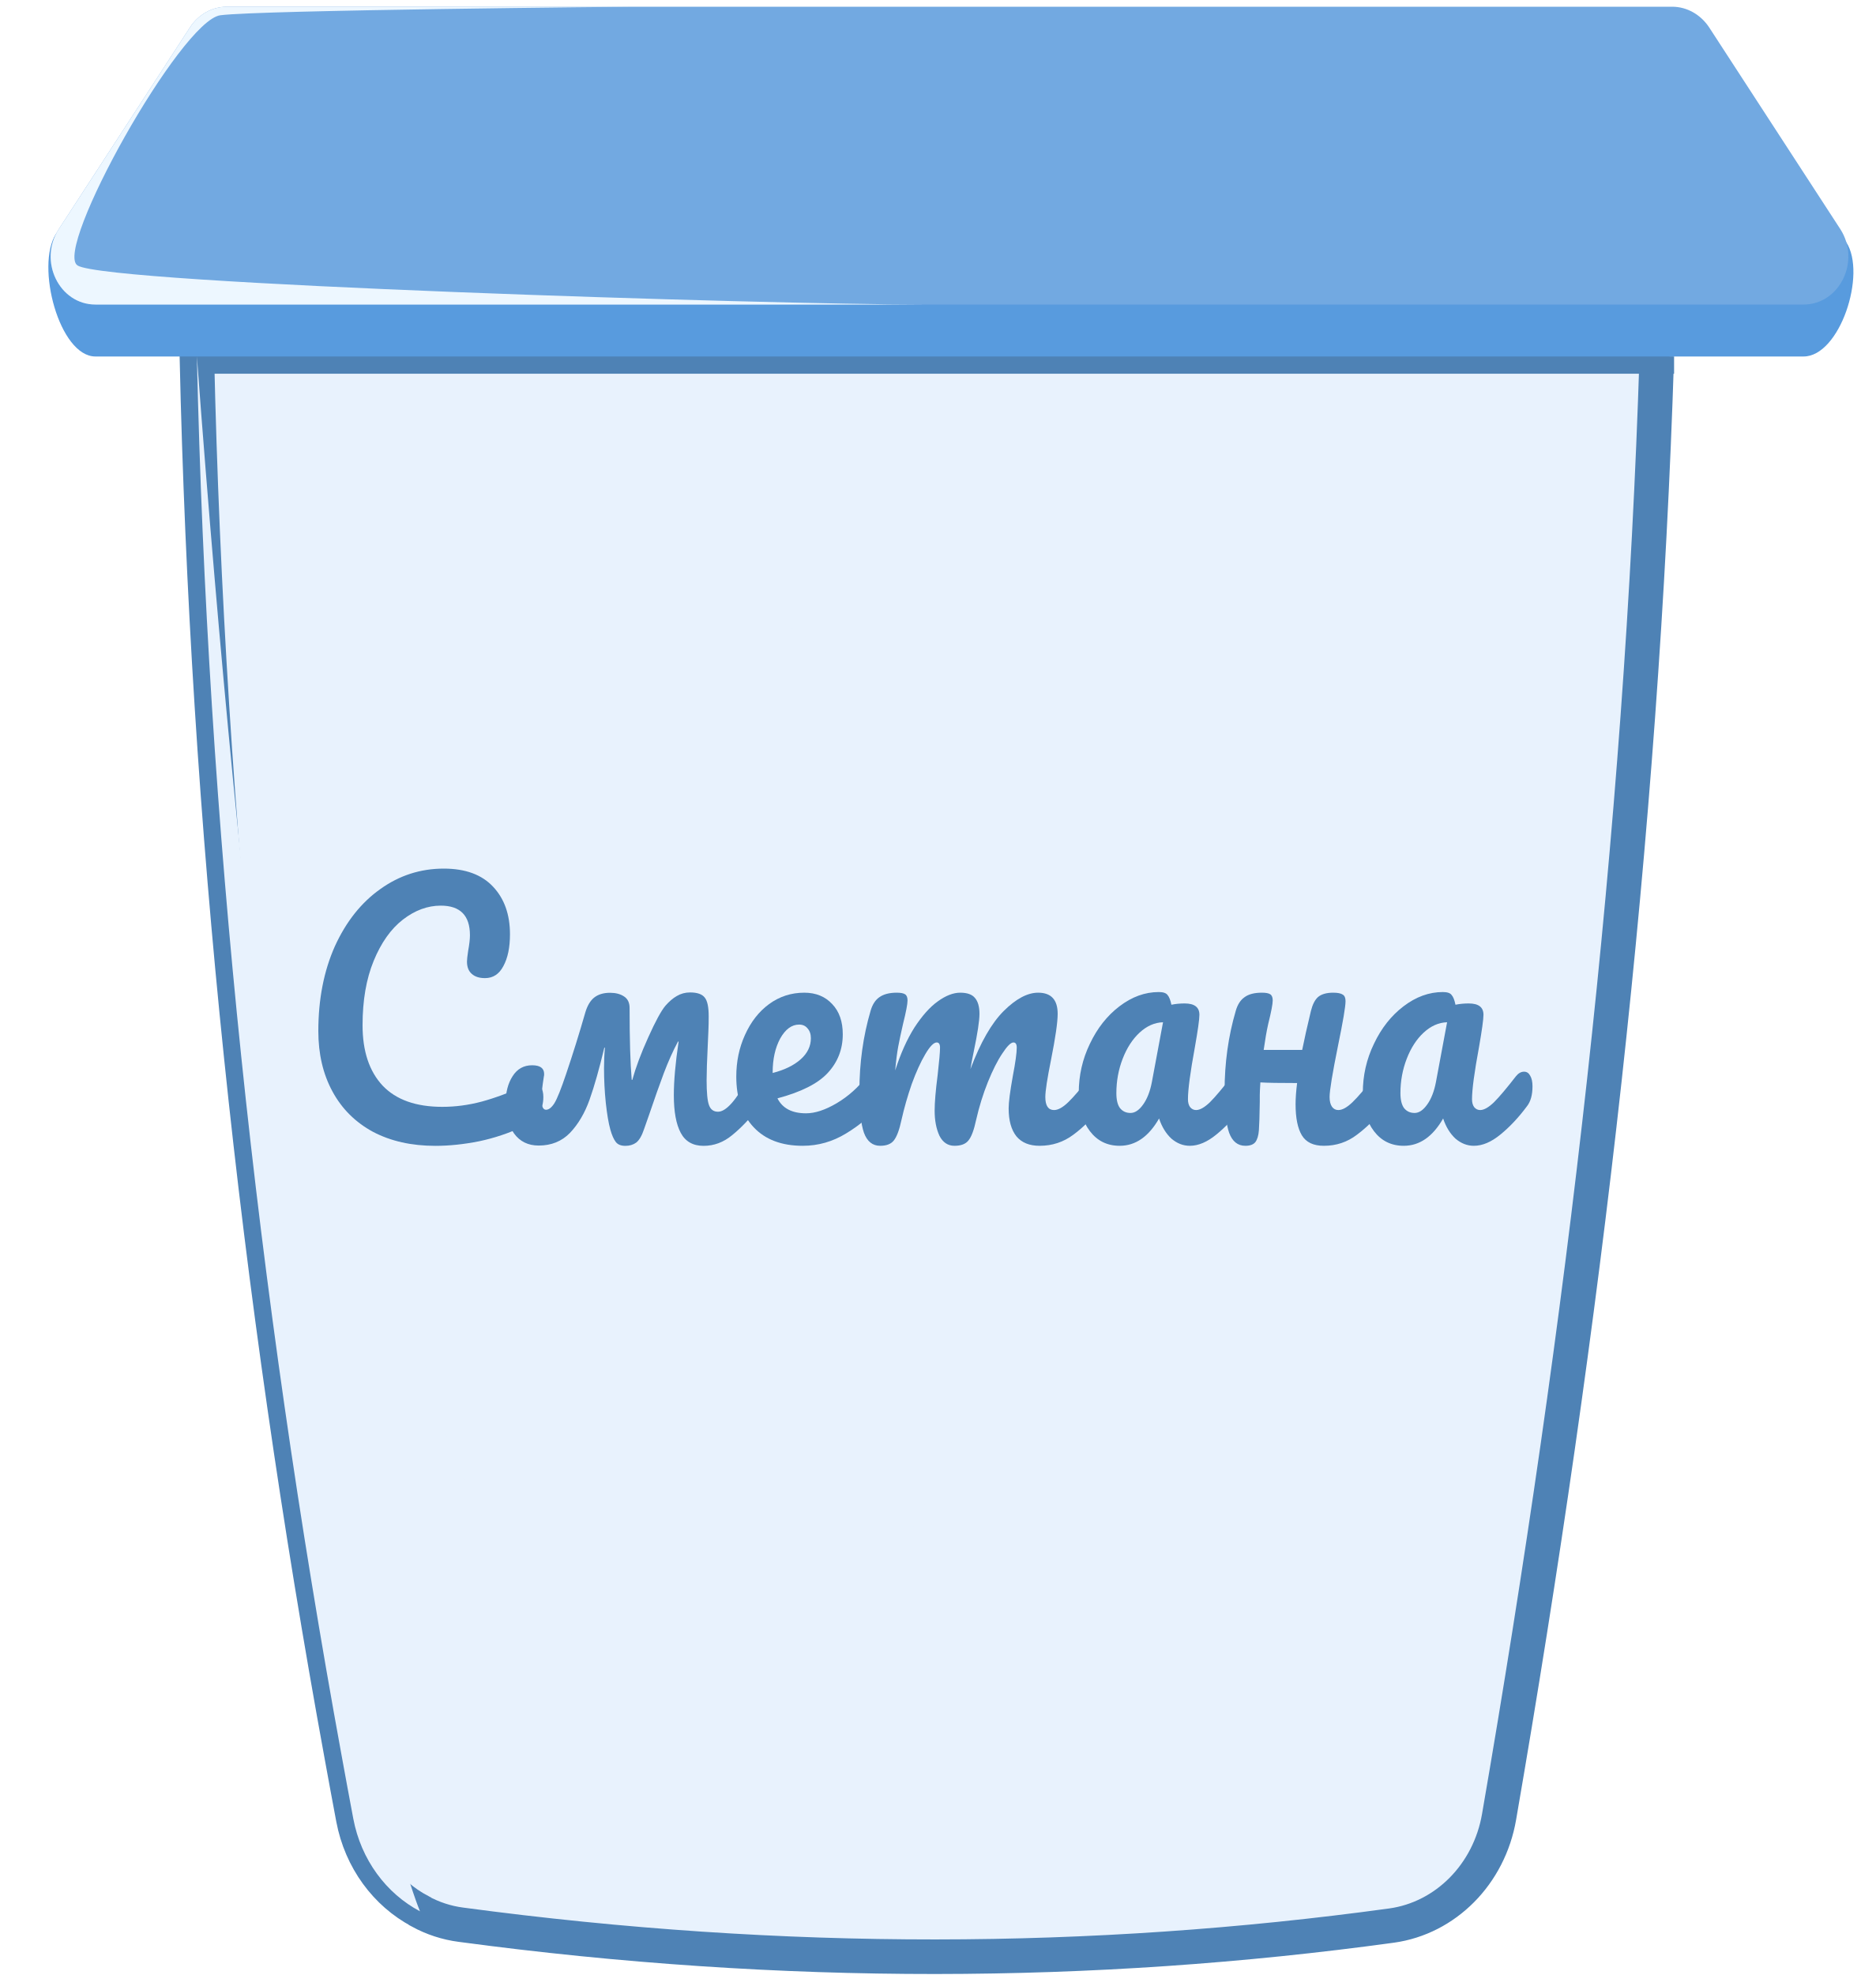
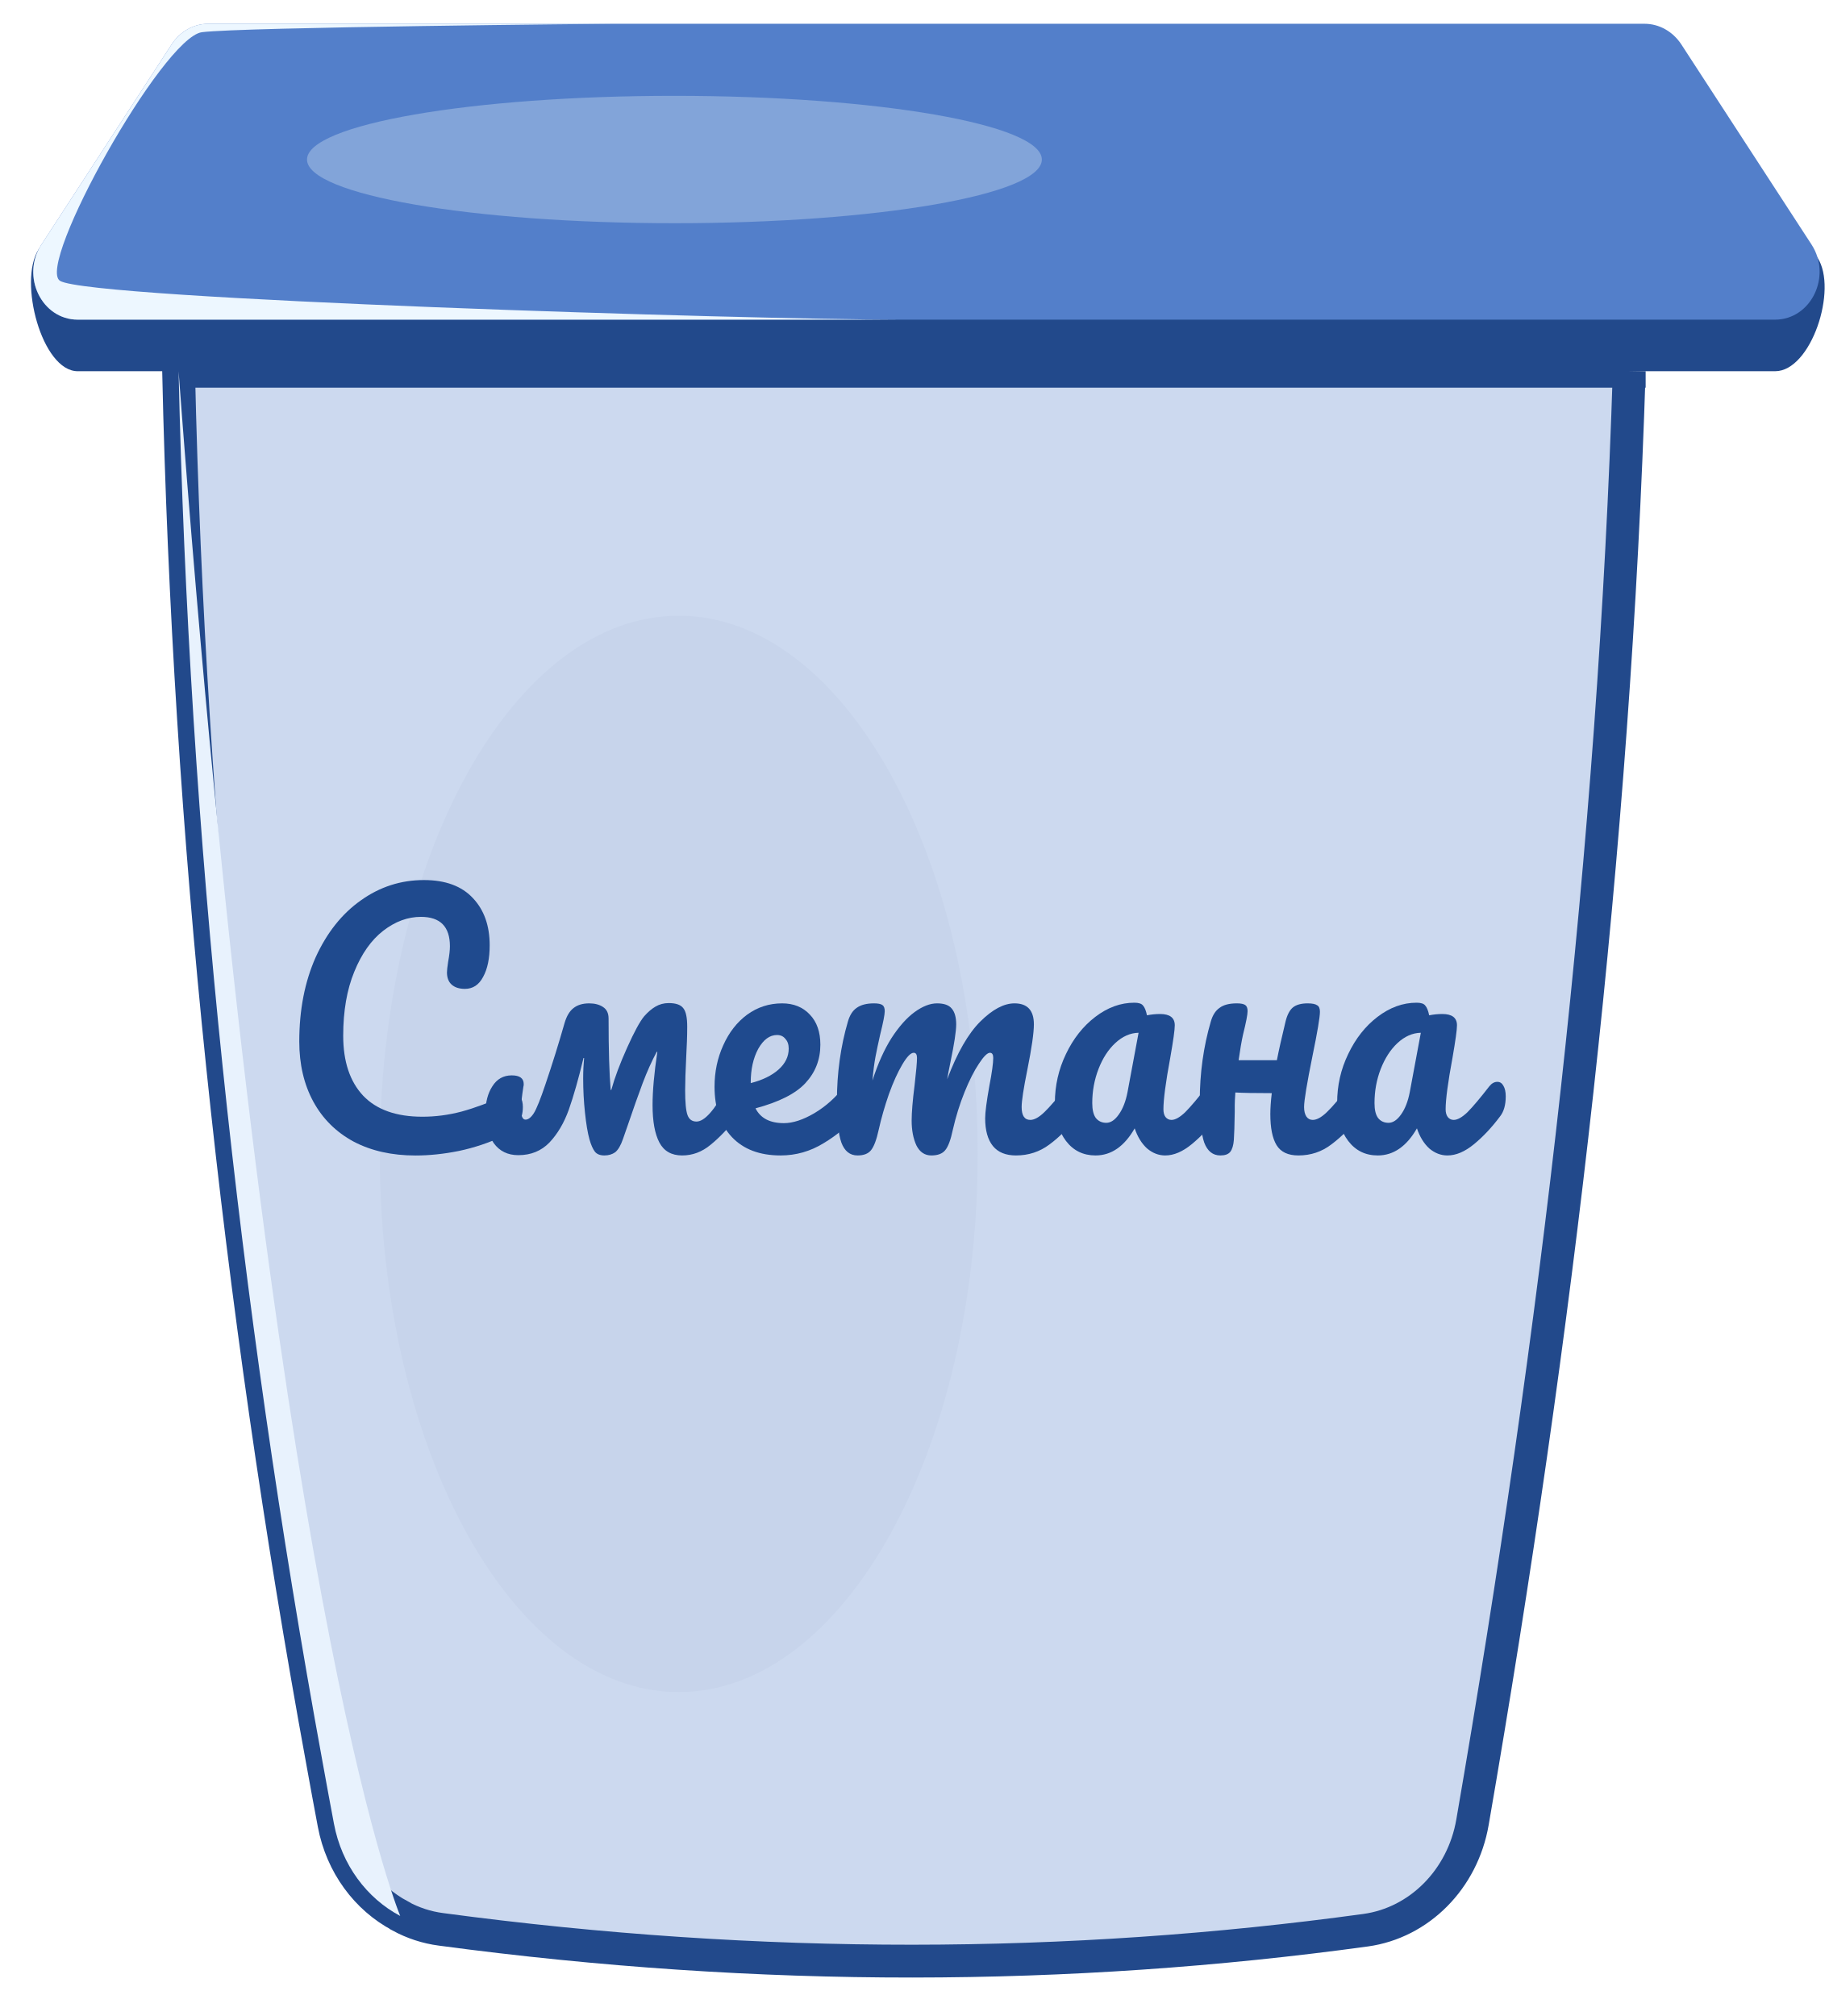
- <svg xmlns="http://www.w3.org/2000/svg" width="38" height="40" viewBox="0 0 38 40" fill="none">
-   <path d="M33.56 7.218C33.254 16.9 32.096 26.783 30.365 36.797C30.165 37.959 29.282 38.847 28.187 38.999C22.146 39.828 15.874 39.858 9.339 38.982C9.044 38.944 8.765 38.851 8.511 38.713C8.511 38.713 8.511 38.713 8.507 38.708C7.823 38.346 7.313 37.664 7.156 36.831C7.078 36.414 6.999 35.994 6.924 35.577C5.19 26.11 4.201 16.656 3.988 7.219H33.56V7.218Z" fill="#E8F2FD" stroke="#4E82B5" stroke-width="0.7" />
-   <path d="M36.533 7.22H1.933C1.201 7.22 0.716 5.382 1.134 4.738L3.851 1.602C4.02 1.342 4.297 1.187 4.594 1.187H33.871C34.168 1.187 34.445 1.342 34.614 1.602L37.398 4.906C37.816 5.549 37.265 7.22 36.533 7.22Z" fill="#589BDE" />
-   <path d="M36.531 6.168H19.234C19.234 6.168 19.03 6.168 18.669 6.168H1.933C1.199 6.168 0.771 5.284 1.191 4.64L3.852 0.548C4.021 0.291 4.3 0.136 4.594 0.136H33.87C34.168 0.136 34.443 0.292 34.616 0.548L37.277 4.64C37.693 5.284 37.266 6.168 36.531 6.168Z" fill="#72A9E1" />
-   <path d="M18.669 6.168H1.933C1.199 6.168 0.771 5.284 1.191 4.64L3.852 0.548C4.021 0.291 4.3 0.136 4.594 0.136H12.82C12.82 0.136 5.265 0.203 4.464 0.309C3.663 0.414 1.071 5.063 1.571 5.377C2.179 5.757 15.662 6.168 18.669 6.168Z" fill="#EDF7FF" />
-   <path d="M8.507 38.71C7.823 38.348 7.313 37.666 7.156 36.833C7.078 36.416 6.999 35.995 6.924 35.579C5.19 26.112 4.201 16.658 3.988 7.221C5.853 32.186 8.428 38.517 8.507 38.71Z" fill="#E8F2FD" />
-   <path d="M14.184 34.145C17.549 34.145 20.277 29.234 20.277 23.174C20.277 17.116 17.549 12.204 14.184 12.204C10.818 12.204 8.09 17.116 8.09 23.174C8.09 29.234 10.818 34.145 14.184 34.145Z" fill="#E8F2FD" />
-   <path d="M28.434 23.206C28.182 23.206 27.981 23.107 27.831 22.91C27.68 22.712 27.605 22.453 27.605 22.133C27.605 21.782 27.68 21.451 27.831 21.139C27.981 20.823 28.18 20.571 28.428 20.382C28.68 20.189 28.946 20.092 29.226 20.092C29.316 20.092 29.375 20.112 29.403 20.151C29.436 20.187 29.462 20.253 29.482 20.349C29.568 20.331 29.657 20.323 29.75 20.323C29.95 20.323 30.049 20.399 30.049 20.553C30.049 20.645 30.018 20.865 29.958 21.211C29.864 21.716 29.817 22.067 29.817 22.265C29.817 22.33 29.832 22.383 29.86 22.422C29.893 22.462 29.933 22.482 29.982 22.482C30.059 22.482 30.153 22.429 30.262 22.324C30.372 22.214 30.52 22.038 30.707 21.797C30.756 21.736 30.811 21.705 30.872 21.705C30.924 21.705 30.965 21.731 30.994 21.784C31.026 21.837 31.042 21.909 31.042 22.001C31.042 22.177 31.004 22.313 30.927 22.409C30.76 22.633 30.583 22.822 30.396 22.975C30.209 23.129 30.029 23.206 29.854 23.206C29.72 23.206 29.596 23.158 29.482 23.061C29.373 22.96 29.289 22.824 29.232 22.653C29.021 23.021 28.755 23.206 28.434 23.206ZM28.654 22.541C28.743 22.541 28.828 22.484 28.909 22.37C28.991 22.256 29.05 22.104 29.086 21.916L29.312 20.704C29.141 20.709 28.983 20.779 28.836 20.915C28.694 21.047 28.58 21.222 28.495 21.442C28.41 21.661 28.367 21.894 28.367 22.14C28.367 22.276 28.392 22.376 28.44 22.442C28.493 22.508 28.564 22.541 28.654 22.541Z" fill="#4E82B5" />
-   <path d="M28.011 21.705C28.063 21.705 28.104 21.731 28.132 21.784C28.165 21.837 28.181 21.909 28.181 22.001C28.181 22.177 28.143 22.313 28.065 22.409C27.878 22.642 27.686 22.833 27.486 22.982C27.291 23.131 27.068 23.206 26.816 23.206C26.605 23.206 26.457 23.136 26.371 22.995C26.286 22.855 26.243 22.644 26.243 22.363C26.243 22.245 26.253 22.102 26.274 21.935C25.916 21.935 25.669 21.931 25.53 21.922C25.522 22.045 25.518 22.131 25.518 22.179V22.317C25.514 22.589 25.508 22.78 25.5 22.89C25.492 23 25.467 23.081 25.427 23.133C25.386 23.182 25.319 23.206 25.226 23.206C25.071 23.206 24.962 23.118 24.897 22.942C24.836 22.767 24.805 22.486 24.805 22.1C24.805 21.529 24.88 20.988 25.031 20.474C25.067 20.347 25.126 20.255 25.207 20.198C25.289 20.136 25.406 20.105 25.561 20.105C25.642 20.105 25.699 20.116 25.731 20.138C25.764 20.16 25.78 20.202 25.78 20.263C25.78 20.334 25.75 20.492 25.689 20.737C25.656 20.882 25.626 21.058 25.597 21.264H26.377C26.418 21.058 26.477 20.794 26.554 20.474C26.587 20.342 26.635 20.248 26.7 20.191C26.769 20.134 26.871 20.105 27.005 20.105C27.099 20.105 27.163 20.119 27.2 20.145C27.237 20.167 27.255 20.211 27.255 20.277C27.255 20.386 27.204 20.687 27.103 21.178C26.989 21.74 26.932 22.087 26.932 22.218C26.932 22.302 26.948 22.368 26.981 22.416C27.013 22.46 27.056 22.482 27.109 22.482C27.19 22.482 27.285 22.429 27.395 22.324C27.509 22.214 27.659 22.038 27.846 21.797C27.895 21.736 27.95 21.705 28.011 21.705Z" fill="#4E82B5" />
-   <path d="M22.68 23.206C22.428 23.206 22.227 23.107 22.077 22.91C21.926 22.712 21.851 22.453 21.851 22.133C21.851 21.782 21.926 21.451 22.077 21.139C22.227 20.823 22.426 20.571 22.674 20.382C22.926 20.189 23.192 20.092 23.472 20.092C23.562 20.092 23.62 20.112 23.649 20.151C23.681 20.187 23.708 20.253 23.728 20.349C23.814 20.331 23.903 20.323 23.996 20.323C24.195 20.323 24.295 20.399 24.295 20.553C24.295 20.645 24.264 20.865 24.203 21.211C24.11 21.716 24.063 22.067 24.063 22.265C24.063 22.33 24.078 22.383 24.106 22.422C24.139 22.462 24.179 22.482 24.228 22.482C24.305 22.482 24.398 22.429 24.508 22.324C24.618 22.214 24.766 22.038 24.953 21.797C25.002 21.736 25.057 21.705 25.118 21.705C25.17 21.705 25.211 21.731 25.239 21.784C25.272 21.837 25.288 21.909 25.288 22.001C25.288 22.177 25.25 22.313 25.172 22.409C25.006 22.633 24.829 22.822 24.642 22.975C24.455 23.129 24.275 23.206 24.1 23.206C23.966 23.206 23.842 23.158 23.728 23.061C23.619 22.96 23.535 22.824 23.478 22.653C23.267 23.021 23.001 23.206 22.68 23.206ZM22.899 22.541C22.989 22.541 23.074 22.484 23.155 22.37C23.237 22.256 23.296 22.104 23.332 21.916L23.558 20.704C23.387 20.709 23.229 20.779 23.082 20.915C22.94 21.047 22.826 21.222 22.741 21.442C22.656 21.661 22.613 21.894 22.613 22.14C22.613 22.276 22.637 22.376 22.686 22.442C22.739 22.508 22.81 22.541 22.899 22.541Z" fill="#4E82B5" />
-   <path d="M17.829 23.206C17.674 23.206 17.565 23.118 17.5 22.942C17.439 22.767 17.408 22.486 17.408 22.1C17.408 21.529 17.483 20.988 17.634 20.474C17.67 20.347 17.729 20.255 17.81 20.198C17.896 20.136 18.014 20.105 18.164 20.105C18.245 20.105 18.302 20.116 18.334 20.138C18.367 20.16 18.383 20.202 18.383 20.263C18.383 20.334 18.353 20.492 18.292 20.737C18.251 20.913 18.219 21.067 18.194 21.198C18.17 21.325 18.15 21.486 18.133 21.679C18.243 21.336 18.373 21.047 18.523 20.81C18.678 20.573 18.834 20.397 18.993 20.283C19.155 20.165 19.308 20.105 19.45 20.105C19.592 20.105 19.691 20.141 19.748 20.211C19.809 20.281 19.84 20.389 19.84 20.533C19.84 20.674 19.801 20.928 19.724 21.297C19.691 21.455 19.669 21.573 19.657 21.652C19.86 21.113 20.085 20.72 20.333 20.474C20.581 20.228 20.813 20.105 21.028 20.105C21.292 20.105 21.424 20.248 21.424 20.533C21.424 20.704 21.379 21.014 21.29 21.462C21.213 21.843 21.174 22.096 21.174 22.218C21.174 22.394 21.233 22.482 21.351 22.482C21.432 22.482 21.528 22.429 21.637 22.324C21.751 22.214 21.901 22.038 22.088 21.797C22.137 21.736 22.192 21.705 22.253 21.705C22.306 21.705 22.346 21.731 22.375 21.784C22.407 21.837 22.423 21.909 22.423 22.001C22.423 22.177 22.385 22.313 22.308 22.409C22.133 22.642 21.944 22.833 21.741 22.982C21.542 23.131 21.314 23.206 21.058 23.206C20.851 23.206 20.695 23.142 20.589 23.015C20.484 22.883 20.431 22.695 20.431 22.449C20.431 22.326 20.459 22.107 20.516 21.791C20.569 21.514 20.595 21.323 20.595 21.218C20.595 21.148 20.573 21.113 20.528 21.113C20.475 21.113 20.4 21.187 20.303 21.336C20.205 21.481 20.108 21.674 20.01 21.916C19.913 22.157 19.834 22.412 19.773 22.679C19.728 22.89 19.675 23.03 19.614 23.101C19.557 23.171 19.464 23.206 19.334 23.206C19.2 23.206 19.098 23.138 19.029 23.002C18.964 22.861 18.932 22.692 18.932 22.495C18.932 22.328 18.952 22.087 18.993 21.771C19.025 21.49 19.041 21.306 19.041 21.218C19.041 21.148 19.019 21.113 18.974 21.113C18.913 21.113 18.836 21.192 18.743 21.35C18.649 21.508 18.558 21.709 18.468 21.955C18.383 22.201 18.314 22.442 18.261 22.679C18.217 22.886 18.164 23.026 18.103 23.101C18.046 23.171 17.955 23.206 17.829 23.206Z" fill="#4E82B5" />
-   <path d="M17.723 21.705C17.776 21.705 17.816 21.731 17.845 21.784C17.877 21.837 17.893 21.909 17.893 22.001C17.893 22.177 17.855 22.313 17.778 22.409C17.627 22.607 17.414 22.789 17.138 22.956C16.866 23.122 16.573 23.206 16.26 23.206C15.834 23.206 15.502 23.081 15.267 22.831C15.031 22.581 14.914 22.238 14.914 21.804C14.914 21.501 14.972 21.22 15.09 20.961C15.208 20.698 15.37 20.489 15.578 20.336C15.789 20.182 16.027 20.105 16.291 20.105C16.526 20.105 16.715 20.182 16.857 20.336C17 20.485 17.071 20.689 17.071 20.948C17.071 21.251 16.969 21.512 16.766 21.731C16.567 21.946 16.228 22.117 15.748 22.245C15.85 22.447 16.043 22.548 16.327 22.548C16.51 22.548 16.717 22.48 16.949 22.343C17.184 22.203 17.388 22.021 17.558 21.797C17.607 21.736 17.662 21.705 17.723 21.705ZM16.187 20.751C16.037 20.751 15.909 20.845 15.803 21.034C15.702 21.222 15.651 21.451 15.651 21.718V21.731C15.89 21.67 16.079 21.578 16.218 21.455C16.356 21.332 16.425 21.189 16.425 21.027C16.425 20.944 16.402 20.878 16.358 20.829C16.317 20.777 16.26 20.751 16.187 20.751Z" fill="#4E82B5" />
-   <path d="M15.324 21.706C15.377 21.706 15.418 21.733 15.446 21.785C15.479 21.838 15.495 21.91 15.495 22.003C15.495 22.182 15.456 22.321 15.379 22.417C15.192 22.654 15.01 22.845 14.831 22.99C14.656 23.135 14.463 23.207 14.252 23.207C14.037 23.207 13.882 23.119 13.789 22.944C13.695 22.768 13.649 22.514 13.649 22.18C13.649 21.891 13.681 21.529 13.746 21.094H13.734C13.632 21.283 13.537 21.496 13.447 21.733C13.358 21.97 13.259 22.25 13.149 22.575L13.045 22.871C13.001 23.003 12.948 23.093 12.887 23.141C12.826 23.185 12.753 23.207 12.668 23.207C12.578 23.207 12.513 23.181 12.473 23.128C12.432 23.075 12.395 22.992 12.363 22.878C12.326 22.746 12.296 22.566 12.271 22.338C12.247 22.106 12.235 21.871 12.235 21.634C12.235 21.489 12.241 21.351 12.253 21.219H12.241C12.139 21.645 12.04 21.996 11.942 22.272C11.845 22.544 11.713 22.768 11.546 22.944C11.38 23.115 11.168 23.201 10.912 23.201C10.697 23.201 10.531 23.119 10.413 22.957C10.299 22.795 10.242 22.59 10.242 22.345C10.242 22.125 10.289 21.943 10.382 21.798C10.476 21.649 10.608 21.575 10.778 21.575C10.941 21.575 11.022 21.634 11.022 21.752C11.022 21.774 11.02 21.792 11.016 21.805C10.983 22.016 10.967 22.165 10.967 22.253C10.967 22.402 10.998 22.476 11.059 22.476C11.116 22.476 11.172 22.433 11.229 22.345C11.286 22.253 11.365 22.055 11.467 21.752C11.605 21.344 11.735 20.927 11.857 20.502C11.898 20.366 11.957 20.267 12.034 20.205C12.115 20.14 12.223 20.107 12.357 20.107C12.47 20.107 12.564 20.131 12.637 20.179C12.714 20.227 12.753 20.306 12.753 20.416C12.753 21.052 12.767 21.537 12.796 21.871H12.808C12.877 21.621 12.984 21.333 13.131 21.009C13.277 20.684 13.393 20.471 13.478 20.37C13.555 20.282 13.632 20.216 13.71 20.172C13.791 20.124 13.88 20.1 13.978 20.1C14.124 20.1 14.223 20.135 14.276 20.205C14.329 20.271 14.355 20.396 14.355 20.581C14.355 20.682 14.354 20.782 14.349 20.883C14.345 20.98 14.341 21.07 14.337 21.153C14.321 21.478 14.313 21.719 14.313 21.877C14.313 22.128 14.329 22.297 14.362 22.384C14.394 22.472 14.455 22.516 14.544 22.516C14.707 22.516 14.912 22.285 15.16 21.825C15.205 21.746 15.259 21.706 15.324 21.706Z" fill="#4E82B5" />
-   <path d="M8.819 23.207C8.335 23.207 7.915 23.112 7.557 22.924C7.2 22.731 6.926 22.459 6.735 22.107C6.544 21.756 6.448 21.348 6.448 20.883C6.448 20.238 6.56 19.665 6.783 19.165C7.011 18.665 7.318 18.279 7.704 18.006C8.089 17.73 8.518 17.592 8.989 17.592C9.428 17.592 9.761 17.715 9.989 17.96C10.216 18.202 10.33 18.522 10.33 18.922C10.33 19.189 10.285 19.404 10.196 19.567C10.111 19.729 9.987 19.81 9.824 19.81C9.71 19.81 9.621 19.782 9.556 19.724C9.491 19.668 9.459 19.584 9.459 19.474C9.459 19.435 9.467 19.363 9.483 19.257C9.507 19.125 9.519 19.02 9.519 18.941C9.519 18.542 9.322 18.342 8.928 18.342C8.66 18.342 8.404 18.437 8.161 18.625C7.917 18.814 7.72 19.093 7.569 19.461C7.419 19.826 7.344 20.26 7.344 20.765C7.344 21.291 7.48 21.699 7.752 21.989C8.024 22.274 8.427 22.417 8.959 22.417C9.223 22.417 9.489 22.382 9.757 22.311C10.029 22.237 10.33 22.125 10.659 21.976C10.72 21.949 10.771 21.936 10.811 21.936C10.876 21.936 10.925 21.963 10.958 22.015C10.99 22.068 11.006 22.136 11.006 22.219C11.006 22.487 10.872 22.684 10.604 22.812C10.316 22.948 10.015 23.049 9.702 23.115C9.394 23.176 9.099 23.207 8.819 23.207Z" fill="#4E82B5" />
+ <svg xmlns="http://www.w3.org/2000/svg" width="39" height="43" viewBox="0 0 39 43" fill="none">
+   <path d="M28.095 10.712C27.843 10.712 27.642 10.614 27.492 10.416C27.342 10.219 27.267 9.96 27.267 9.639C27.267 9.288 27.342 8.957 27.492 8.645C27.642 8.329 27.841 8.077 28.089 7.888C28.341 7.695 28.607 7.599 28.888 7.599C28.977 7.599 29.036 7.619 29.064 7.658C29.097 7.693 29.123 7.759 29.143 7.855C29.229 7.838 29.318 7.829 29.412 7.829C29.611 7.829 29.71 7.906 29.71 8.06C29.71 8.152 29.68 8.371 29.619 8.718C29.525 9.222 29.479 9.574 29.479 9.771C29.479 9.837 29.493 9.889 29.521 9.929C29.554 9.968 29.595 9.988 29.643 9.988C29.72 9.988 29.814 9.936 29.924 9.83C30.033 9.721 30.181 9.545 30.368 9.304C30.417 9.242 30.472 9.211 30.533 9.211C30.586 9.211 30.626 9.238 30.655 9.29C30.687 9.343 30.703 9.416 30.703 9.508C30.703 9.683 30.665 9.819 30.588 9.916C30.421 10.14 30.244 10.328 30.058 10.482C29.871 10.636 29.69 10.712 29.515 10.712C29.381 10.712 29.257 10.664 29.143 10.568C29.034 10.467 28.951 10.331 28.894 10.159C28.682 10.528 28.416 10.712 28.095 10.712ZM28.315 10.047C28.404 10.047 28.489 9.99 28.571 9.876C28.652 9.762 28.711 9.611 28.747 9.422L28.973 8.211C28.802 8.215 28.644 8.286 28.498 8.422C28.355 8.553 28.242 8.729 28.156 8.948C28.071 9.168 28.028 9.4 28.028 9.646C28.028 9.782 28.053 9.883 28.102 9.949C28.154 10.014 28.225 10.047 28.315 10.047Z" fill="#4E82B5" />
+   <path d="M27.672 9.211C27.725 9.211 27.766 9.238 27.794 9.29C27.826 9.343 27.843 9.416 27.843 9.508C27.843 9.683 27.804 9.819 27.727 9.916C27.54 10.148 27.347 10.339 27.148 10.489C26.953 10.638 26.73 10.712 26.478 10.712C26.267 10.712 26.118 10.642 26.033 10.502C25.948 10.361 25.905 10.151 25.905 9.87C25.905 9.751 25.915 9.609 25.935 9.442C25.578 9.442 25.33 9.438 25.192 9.429C25.184 9.552 25.18 9.637 25.18 9.685V9.824C25.176 10.096 25.17 10.287 25.162 10.396C25.153 10.506 25.129 10.587 25.088 10.64C25.048 10.688 24.981 10.712 24.887 10.712C24.733 10.712 24.623 10.625 24.558 10.449C24.497 10.274 24.467 9.993 24.467 9.606C24.467 9.036 24.542 8.494 24.692 7.981C24.729 7.853 24.788 7.761 24.869 7.704C24.95 7.643 25.068 7.612 25.222 7.612C25.304 7.612 25.361 7.623 25.393 7.645C25.426 7.667 25.442 7.708 25.442 7.77C25.442 7.84 25.411 7.998 25.35 8.244C25.318 8.389 25.287 8.564 25.259 8.77H26.039C26.08 8.564 26.139 8.301 26.216 7.981C26.248 7.849 26.297 7.755 26.362 7.698C26.431 7.64 26.533 7.612 26.667 7.612C26.76 7.612 26.825 7.625 26.862 7.651C26.898 7.673 26.916 7.717 26.916 7.783C26.916 7.893 26.866 8.193 26.764 8.685C26.65 9.247 26.594 9.593 26.594 9.725C26.594 9.808 26.61 9.874 26.642 9.922C26.675 9.966 26.718 9.988 26.77 9.988C26.852 9.988 26.947 9.936 27.057 9.83C27.17 9.721 27.321 9.545 27.508 9.304C27.556 9.242 27.611 9.211 27.672 9.211Z" fill="#4E82B5" />
+   <path d="M22.341 10.712C22.09 10.712 21.889 10.614 21.738 10.416C21.588 10.219 21.513 9.96 21.513 9.639C21.513 9.288 21.588 8.957 21.738 8.645C21.889 8.329 22.087 8.077 22.335 7.888C22.587 7.695 22.853 7.599 23.134 7.599C23.223 7.599 23.282 7.619 23.31 7.658C23.343 7.693 23.369 7.759 23.39 7.855C23.475 7.838 23.564 7.829 23.658 7.829C23.857 7.829 23.956 7.906 23.956 8.06C23.956 8.152 23.926 8.371 23.865 8.718C23.771 9.222 23.725 9.574 23.725 9.771C23.725 9.837 23.739 9.889 23.767 9.929C23.8 9.968 23.84 9.988 23.889 9.988C23.966 9.988 24.06 9.936 24.17 9.83C24.279 9.721 24.428 9.545 24.614 9.304C24.663 9.242 24.718 9.211 24.779 9.211C24.832 9.211 24.872 9.238 24.901 9.29C24.933 9.343 24.95 9.416 24.95 9.508C24.95 9.683 24.911 9.819 24.834 9.916C24.667 10.14 24.491 10.328 24.304 10.482C24.117 10.636 23.936 10.712 23.761 10.712C23.627 10.712 23.503 10.664 23.39 10.568C23.28 10.467 23.197 10.331 23.14 10.159C22.928 10.528 22.662 10.712 22.341 10.712ZM22.561 10.047C22.65 10.047 22.735 9.99 22.817 9.876C22.898 9.762 22.957 9.611 22.994 9.422L23.219 8.211C23.048 8.215 22.89 8.286 22.744 8.422C22.602 8.553 22.488 8.729 22.402 8.948C22.317 9.168 22.274 9.4 22.274 9.646C22.274 9.782 22.299 9.883 22.348 9.949C22.4 10.014 22.471 10.047 22.561 10.047Z" fill="#4E82B5" />
+   <path d="M17.49 10.712C17.335 10.712 17.226 10.625 17.161 10.449C17.1 10.274 17.069 9.993 17.069 9.606C17.069 9.036 17.145 8.494 17.295 7.981C17.331 7.853 17.39 7.761 17.471 7.704C17.557 7.643 17.675 7.612 17.825 7.612C17.906 7.612 17.963 7.623 17.996 7.645C18.028 7.667 18.044 7.708 18.044 7.77C18.044 7.84 18.014 7.998 17.953 8.244C17.912 8.419 17.88 8.573 17.855 8.705C17.831 8.832 17.811 8.992 17.794 9.185C17.904 8.843 18.034 8.553 18.184 8.316C18.339 8.079 18.495 7.904 18.654 7.79C18.816 7.671 18.969 7.612 19.111 7.612C19.253 7.612 19.352 7.647 19.409 7.717C19.47 7.787 19.501 7.895 19.501 8.04C19.501 8.18 19.462 8.435 19.385 8.803C19.352 8.961 19.33 9.08 19.318 9.159C19.521 8.619 19.747 8.226 19.994 7.981C20.242 7.735 20.474 7.612 20.689 7.612C20.953 7.612 21.085 7.755 21.085 8.04C21.085 8.211 21.041 8.52 20.951 8.968C20.874 9.35 20.835 9.602 20.835 9.725C20.835 9.9 20.894 9.988 21.012 9.988C21.093 9.988 21.189 9.936 21.299 9.83C21.412 9.721 21.562 9.545 21.749 9.304C21.798 9.242 21.853 9.211 21.914 9.211C21.967 9.211 22.007 9.238 22.036 9.29C22.068 9.343 22.085 9.416 22.085 9.508C22.085 9.683 22.046 9.819 21.969 9.916C21.794 10.148 21.605 10.339 21.402 10.489C21.203 10.638 20.976 10.712 20.72 10.712C20.512 10.712 20.356 10.649 20.25 10.521C20.145 10.39 20.092 10.201 20.092 9.955C20.092 9.832 20.12 9.613 20.177 9.297C20.23 9.021 20.256 8.83 20.256 8.724C20.256 8.654 20.234 8.619 20.189 8.619C20.137 8.619 20.061 8.694 19.964 8.843C19.866 8.988 19.769 9.181 19.671 9.422C19.574 9.664 19.495 9.918 19.434 10.186C19.389 10.396 19.336 10.537 19.275 10.607C19.218 10.677 19.125 10.712 18.995 10.712C18.861 10.712 18.759 10.644 18.69 10.508C18.625 10.368 18.593 10.199 18.593 10.001C18.593 9.835 18.613 9.593 18.654 9.277C18.686 8.996 18.703 8.812 18.703 8.724C18.703 8.654 18.68 8.619 18.636 8.619C18.575 8.619 18.497 8.698 18.404 8.856C18.311 9.014 18.219 9.216 18.13 9.462C18.044 9.707 17.975 9.949 17.922 10.186C17.878 10.392 17.825 10.532 17.764 10.607C17.707 10.677 17.616 10.712 17.49 10.712Z" fill="#4E82B5" />
+   <path d="M17.384 9.211C17.436 9.211 17.477 9.238 17.505 9.29C17.538 9.343 17.554 9.416 17.554 9.508C17.554 9.683 17.515 9.819 17.438 9.916C17.288 10.113 17.075 10.295 16.799 10.462C16.526 10.629 16.234 10.712 15.921 10.712C15.494 10.712 15.163 10.587 14.928 10.337C14.692 10.087 14.574 9.745 14.574 9.31C14.574 9.007 14.633 8.727 14.751 8.468C14.869 8.204 15.031 7.996 15.238 7.842C15.45 7.689 15.687 7.612 15.951 7.612C16.187 7.612 16.376 7.689 16.518 7.842C16.66 7.992 16.731 8.196 16.731 8.454C16.731 8.757 16.63 9.018 16.427 9.238C16.228 9.453 15.889 9.624 15.409 9.751C15.511 9.953 15.704 10.054 15.988 10.054C16.171 10.054 16.378 9.986 16.61 9.85C16.845 9.71 17.048 9.527 17.219 9.304C17.268 9.242 17.323 9.211 17.384 9.211ZM15.848 8.257C15.697 8.257 15.569 8.351 15.464 8.54C15.362 8.729 15.312 8.957 15.312 9.225V9.238C15.551 9.176 15.74 9.084 15.878 8.961C16.016 8.838 16.085 8.696 16.085 8.534C16.085 8.45 16.063 8.384 16.018 8.336C15.978 8.283 15.921 8.257 15.848 8.257Z" fill="#4E82B5" />
+   <path d="M14.986 9.213C15.038 9.213 15.079 9.239 15.107 9.292C15.14 9.344 15.156 9.417 15.156 9.509C15.156 9.689 15.118 9.827 15.04 9.924C14.854 10.161 14.671 10.351 14.492 10.496C14.317 10.641 14.124 10.713 13.913 10.713C13.698 10.713 13.543 10.626 13.45 10.45C13.357 10.275 13.31 10.02 13.31 9.687C13.31 9.397 13.342 9.035 13.407 8.6H13.395C13.293 8.789 13.198 9.002 13.109 9.239C13.019 9.476 12.92 9.757 12.81 10.082L12.707 10.378C12.662 10.509 12.609 10.599 12.548 10.648C12.487 10.691 12.414 10.713 12.329 10.713C12.239 10.713 12.174 10.687 12.134 10.634C12.093 10.582 12.056 10.498 12.024 10.384C11.987 10.253 11.957 10.073 11.933 9.845C11.908 9.612 11.896 9.377 11.896 9.14C11.896 8.995 11.902 8.857 11.914 8.725H11.902C11.8 9.151 11.701 9.502 11.604 9.779C11.506 10.051 11.374 10.275 11.207 10.45C11.041 10.621 10.83 10.707 10.574 10.707C10.358 10.707 10.192 10.626 10.074 10.463C9.96 10.301 9.903 10.097 9.903 9.851C9.903 9.632 9.95 9.45 10.043 9.305C10.137 9.156 10.269 9.081 10.44 9.081C10.602 9.081 10.683 9.14 10.683 9.259C10.683 9.281 10.681 9.298 10.677 9.311C10.645 9.522 10.629 9.671 10.629 9.759C10.629 9.908 10.659 9.983 10.72 9.983C10.777 9.983 10.834 9.939 10.89 9.851C10.947 9.759 11.027 9.561 11.128 9.259C11.266 8.851 11.396 8.434 11.518 8.008C11.559 7.872 11.618 7.773 11.695 7.712C11.776 7.646 11.884 7.613 12.018 7.613C12.132 7.613 12.225 7.637 12.298 7.685C12.375 7.734 12.414 7.813 12.414 7.922C12.414 8.559 12.428 9.044 12.457 9.377H12.469C12.538 9.127 12.646 8.84 12.792 8.515C12.938 8.19 13.054 7.977 13.139 7.876C13.216 7.789 13.293 7.723 13.371 7.679C13.452 7.631 13.541 7.606 13.639 7.606C13.785 7.606 13.885 7.642 13.938 7.712C13.99 7.778 14.017 7.903 14.017 8.087C14.017 8.188 14.015 8.289 14.011 8.39C14.007 8.486 14.002 8.576 13.998 8.66C13.982 8.984 13.974 9.226 13.974 9.384C13.974 9.634 13.99 9.803 14.023 9.891C14.055 9.978 14.116 10.022 14.206 10.022C14.368 10.022 14.573 9.792 14.821 9.331C14.866 9.252 14.921 9.213 14.986 9.213Z" fill="#4E82B5" />
+   <path d="M8.48 10.713C7.996 10.713 7.576 10.619 7.218 10.43C6.861 10.237 6.587 9.965 6.396 9.614C6.205 9.263 6.109 8.855 6.109 8.389C6.109 7.744 6.221 7.172 6.445 6.671C6.672 6.171 6.979 5.785 7.365 5.513C7.751 5.236 8.179 5.098 8.651 5.098C9.089 5.098 9.422 5.221 9.65 5.467C9.877 5.708 9.991 6.028 9.991 6.428C9.991 6.696 9.946 6.911 9.857 7.073C9.772 7.235 9.648 7.316 9.485 7.316C9.372 7.316 9.282 7.288 9.217 7.231C9.152 7.174 9.12 7.09 9.12 6.981C9.12 6.941 9.128 6.869 9.144 6.764C9.168 6.632 9.181 6.527 9.181 6.448C9.181 6.048 8.984 5.849 8.59 5.849C8.321 5.849 8.066 5.943 7.822 6.132C7.578 6.32 7.381 6.599 7.231 6.968C7.08 7.332 7.005 7.766 7.005 8.271C7.005 8.798 7.141 9.206 7.413 9.495C7.686 9.781 8.088 9.923 8.62 9.923C8.884 9.923 9.15 9.888 9.418 9.818C9.691 9.743 9.991 9.631 10.32 9.482C10.381 9.456 10.432 9.443 10.473 9.443C10.538 9.443 10.586 9.469 10.619 9.522C10.651 9.574 10.668 9.642 10.668 9.726C10.668 9.993 10.534 10.191 10.265 10.318C9.977 10.454 9.676 10.555 9.364 10.621C9.055 10.682 8.76 10.713 8.48 10.713Z" fill="#4E82B5" />
+   <path d="M34.749 7.918C34.429 18.047 33.218 28.388 31.406 38.866C31.197 40.081 30.273 41.011 29.127 41.17C22.807 42.037 16.245 42.068 9.407 41.152C9.099 41.112 8.807 41.015 8.54 40.87C8.54 40.87 8.54 40.87 8.536 40.865C7.821 40.487 7.287 39.773 7.123 38.901C7.041 38.465 6.959 38.025 6.881 37.589C5.066 27.684 4.031 17.792 3.809 7.919H34.749V7.918Z" fill="#CCD9EF" stroke="#22498B" stroke-width="0.7" />
+   <path d="M37.861 7.918H1.658C0.893 7.918 0.385 5.995 0.823 5.322L3.666 2.041C3.843 1.768 4.133 1.606 4.443 1.606H35.076C35.386 1.606 35.676 1.768 35.853 2.041L38.765 5.497C39.203 6.171 38.627 7.918 37.861 7.918Z" fill="#22498B" />
+   <path d="M37.858 6.818H19.76C19.76 6.818 19.547 6.818 19.169 6.818H1.658C0.89 6.818 0.443 5.893 0.882 5.219L3.666 0.938C3.843 0.669 4.135 0.507 4.442 0.507H35.074C35.386 0.507 35.674 0.67 35.854 0.938L38.639 5.219C39.074 5.893 38.627 6.818 37.858 6.818Z" fill="#537FCA" />
+   <path d="M19.169 6.818H1.658C0.89 6.818 0.443 5.893 0.882 5.219L3.666 0.938C3.843 0.669 4.135 0.507 4.442 0.507H13.05C13.05 0.507 5.144 0.577 4.306 0.687C3.469 0.798 0.756 5.662 1.28 5.99C1.916 6.388 16.023 6.818 19.169 6.818Z" fill="#EDF7FF" />
+   <path d="M8.536 40.866C7.821 40.487 7.287 39.774 7.123 38.901C7.041 38.465 6.959 38.025 6.881 37.589C5.066 27.684 4.031 17.793 3.809 7.919C5.76 34.039 8.454 40.663 8.536 40.866Z" fill="#E8F2FD" />
+   <path d="M14.476 36.091C17.998 36.091 20.852 30.952 20.852 24.612C20.852 18.273 17.998 13.133 14.476 13.133C10.955 13.133 8.101 18.273 8.101 24.612C8.101 30.952 10.955 36.091 14.476 36.091Z" fill="#C7D4EB" />
+   <path d="M22.221 3.403C22.221 4.153 18.712 4.761 14.385 4.761C10.056 4.761 6.548 4.153 6.548 3.403C6.548 2.653 10.057 2.044 14.385 2.044C18.713 2.045 22.221 2.653 22.221 3.403Z" fill="#82A4D9" />
+   <path d="M29.386 24.645C29.122 24.645 28.912 24.542 28.755 24.335C28.597 24.128 28.519 23.858 28.519 23.522C28.519 23.155 28.597 22.808 28.755 22.482C28.912 22.152 29.12 21.888 29.379 21.69C29.643 21.488 29.921 21.387 30.215 21.387C30.308 21.387 30.37 21.408 30.399 21.449C30.433 21.486 30.461 21.555 30.482 21.656C30.572 21.638 30.665 21.628 30.763 21.628C30.971 21.628 31.075 21.709 31.075 21.869C31.075 21.966 31.043 22.195 30.98 22.558C30.882 23.086 30.833 23.453 30.833 23.66C30.833 23.729 30.848 23.784 30.878 23.825C30.912 23.867 30.954 23.887 31.005 23.887C31.086 23.887 31.184 23.832 31.299 23.722C31.413 23.607 31.568 23.424 31.764 23.171C31.815 23.107 31.872 23.075 31.936 23.075C31.991 23.075 32.034 23.102 32.064 23.157C32.098 23.212 32.115 23.288 32.115 23.385C32.115 23.568 32.074 23.711 31.994 23.812C31.819 24.046 31.634 24.243 31.439 24.404C31.243 24.565 31.054 24.645 30.871 24.645C30.731 24.645 30.601 24.595 30.482 24.494C30.368 24.388 30.28 24.245 30.221 24.067C30 24.452 29.721 24.645 29.386 24.645ZM29.615 23.949C29.709 23.949 29.798 23.89 29.883 23.77C29.968 23.651 30.03 23.492 30.068 23.295L30.304 22.028C30.125 22.032 29.959 22.106 29.806 22.248C29.658 22.386 29.539 22.57 29.449 22.799C29.36 23.029 29.316 23.272 29.316 23.529C29.316 23.672 29.341 23.777 29.392 23.846C29.447 23.915 29.522 23.949 29.615 23.949Z" fill="#1F4A8E" />
+   <path d="M28.943 23.075C28.998 23.075 29.04 23.102 29.07 23.157C29.104 23.213 29.121 23.288 29.121 23.385C29.121 23.568 29.081 23.711 29 23.812C28.805 24.055 28.603 24.255 28.394 24.411C28.19 24.567 27.956 24.645 27.693 24.645C27.472 24.645 27.317 24.572 27.227 24.425C27.138 24.278 27.094 24.057 27.094 23.764C27.094 23.64 27.104 23.49 27.125 23.316C26.751 23.316 26.492 23.311 26.348 23.302C26.339 23.431 26.335 23.52 26.335 23.571V23.715C26.331 24 26.324 24.2 26.316 24.315C26.307 24.429 26.282 24.514 26.239 24.569C26.197 24.62 26.127 24.645 26.029 24.645C25.867 24.645 25.753 24.553 25.684 24.37C25.621 24.186 25.589 23.892 25.589 23.488C25.589 22.891 25.668 22.324 25.825 21.787C25.863 21.654 25.925 21.557 26.01 21.498C26.095 21.433 26.218 21.401 26.38 21.401C26.465 21.401 26.524 21.413 26.558 21.436C26.592 21.459 26.609 21.502 26.609 21.567C26.609 21.64 26.577 21.805 26.513 22.062C26.479 22.214 26.448 22.398 26.418 22.613H27.234C27.276 22.398 27.338 22.122 27.419 21.787C27.453 21.649 27.504 21.55 27.572 21.491C27.644 21.431 27.75 21.401 27.891 21.401C27.988 21.401 28.056 21.415 28.095 21.443C28.133 21.465 28.152 21.511 28.152 21.58C28.152 21.695 28.099 22.01 27.993 22.524C27.874 23.112 27.814 23.474 27.814 23.612C27.814 23.699 27.831 23.768 27.865 23.819C27.899 23.865 27.944 23.887 27.999 23.887C28.084 23.887 28.184 23.832 28.299 23.722C28.418 23.608 28.575 23.424 28.77 23.171C28.822 23.107 28.879 23.075 28.943 23.075Z" fill="#1F4A8E" />
+   <path d="M23.366 24.645C23.103 24.645 22.892 24.542 22.735 24.335C22.578 24.128 22.499 23.858 22.499 23.522C22.499 23.155 22.578 22.808 22.735 22.482C22.892 22.152 23.101 21.888 23.36 21.69C23.623 21.488 23.902 21.387 24.195 21.387C24.288 21.387 24.35 21.408 24.38 21.449C24.414 21.486 24.442 21.555 24.463 21.656C24.552 21.638 24.646 21.628 24.743 21.628C24.952 21.628 25.056 21.709 25.056 21.869C25.056 21.966 25.024 22.195 24.96 22.558C24.862 23.086 24.814 23.453 24.814 23.66C24.814 23.729 24.828 23.784 24.858 23.825C24.892 23.867 24.935 23.887 24.986 23.887C25.066 23.887 25.164 23.832 25.279 23.722C25.394 23.607 25.549 23.424 25.744 23.171C25.795 23.107 25.853 23.075 25.916 23.075C25.972 23.075 26.014 23.102 26.044 23.157C26.078 23.212 26.095 23.288 26.095 23.385C26.095 23.568 26.055 23.711 25.974 23.812C25.8 24.046 25.615 24.243 25.419 24.404C25.224 24.565 25.035 24.645 24.852 24.645C24.712 24.645 24.582 24.595 24.463 24.494C24.348 24.388 24.261 24.245 24.201 24.067C23.98 24.452 23.702 24.645 23.366 24.645ZM23.596 23.949C23.689 23.949 23.779 23.89 23.863 23.77C23.948 23.651 24.01 23.492 24.048 23.295L24.284 22.028C24.106 22.032 23.94 22.106 23.787 22.248C23.638 22.386 23.519 22.57 23.43 22.799C23.341 23.029 23.296 23.272 23.296 23.529C23.296 23.672 23.322 23.777 23.372 23.846C23.428 23.915 23.502 23.949 23.596 23.949Z" fill="#1F4A8E" />
+   <path d="M18.29 24.645C18.128 24.645 18.013 24.553 17.945 24.37C17.881 24.186 17.85 23.892 17.85 23.488C17.85 22.891 17.928 22.324 18.085 21.787C18.124 21.654 18.185 21.557 18.27 21.498C18.36 21.433 18.483 21.401 18.64 21.401C18.725 21.401 18.785 21.413 18.819 21.436C18.853 21.459 18.87 21.502 18.87 21.567C18.87 21.64 18.838 21.805 18.774 22.062C18.732 22.246 18.698 22.407 18.672 22.544C18.647 22.678 18.625 22.845 18.608 23.047C18.723 22.689 18.859 22.386 19.016 22.138C19.178 21.89 19.342 21.707 19.507 21.587C19.677 21.463 19.837 21.401 19.986 21.401C20.134 21.401 20.238 21.438 20.298 21.511C20.362 21.585 20.394 21.697 20.394 21.849C20.394 21.996 20.353 22.262 20.273 22.648C20.238 22.813 20.215 22.937 20.202 23.02C20.415 22.455 20.651 22.044 20.91 21.787C21.169 21.53 21.412 21.401 21.637 21.401C21.913 21.401 22.051 21.55 22.051 21.849C22.051 22.028 22.005 22.352 21.911 22.82C21.83 23.22 21.79 23.483 21.79 23.612C21.79 23.796 21.852 23.887 21.975 23.887C22.06 23.887 22.16 23.832 22.274 23.722C22.393 23.608 22.551 23.424 22.746 23.171C22.797 23.107 22.855 23.075 22.919 23.075C22.974 23.075 23.016 23.102 23.046 23.157C23.08 23.213 23.097 23.288 23.097 23.385C23.097 23.568 23.057 23.711 22.976 23.812C22.793 24.055 22.595 24.255 22.383 24.411C22.175 24.567 21.937 24.645 21.669 24.645C21.452 24.645 21.288 24.579 21.178 24.445C21.067 24.308 21.012 24.11 21.012 23.853C21.012 23.725 21.042 23.495 21.101 23.164C21.157 22.875 21.184 22.675 21.184 22.565C21.184 22.492 21.161 22.455 21.114 22.455C21.059 22.455 20.98 22.533 20.878 22.689C20.776 22.841 20.674 23.043 20.572 23.295C20.47 23.548 20.387 23.814 20.323 24.094C20.277 24.315 20.221 24.462 20.158 24.535C20.098 24.608 20 24.645 19.864 24.645C19.724 24.645 19.618 24.574 19.546 24.432C19.478 24.285 19.444 24.108 19.444 23.901C19.444 23.727 19.465 23.474 19.507 23.144C19.541 22.85 19.558 22.657 19.558 22.565C19.558 22.492 19.535 22.455 19.488 22.455C19.424 22.455 19.344 22.538 19.246 22.703C19.148 22.868 19.052 23.079 18.959 23.337C18.87 23.594 18.797 23.846 18.742 24.094C18.695 24.31 18.64 24.457 18.576 24.535C18.517 24.608 18.421 24.645 18.29 24.645Z" fill="#1F4A8E" />
+   <path d="M18.18 23.075C18.235 23.075 18.277 23.102 18.307 23.157C18.341 23.213 18.358 23.288 18.358 23.385C18.358 23.568 18.318 23.711 18.237 23.812C18.08 24.018 17.857 24.209 17.567 24.383C17.283 24.558 16.977 24.645 16.649 24.645C16.203 24.645 15.857 24.514 15.61 24.253C15.364 23.991 15.24 23.633 15.24 23.178C15.24 22.861 15.302 22.567 15.425 22.297C15.548 22.021 15.718 21.803 15.935 21.642C16.156 21.482 16.405 21.401 16.681 21.401C16.928 21.401 17.125 21.482 17.274 21.642C17.423 21.798 17.497 22.012 17.497 22.283C17.497 22.6 17.391 22.873 17.178 23.102C16.97 23.327 16.615 23.506 16.114 23.64C16.22 23.851 16.422 23.956 16.72 23.956C16.911 23.956 17.128 23.885 17.37 23.743C17.616 23.596 17.829 23.405 18.007 23.171C18.058 23.107 18.116 23.075 18.18 23.075ZM16.573 22.076C16.416 22.076 16.282 22.175 16.171 22.372C16.065 22.57 16.012 22.808 16.012 23.089V23.102C16.262 23.038 16.46 22.942 16.605 22.813C16.749 22.685 16.822 22.535 16.822 22.366C16.822 22.278 16.798 22.209 16.751 22.159C16.709 22.104 16.649 22.076 16.573 22.076Z" fill="#1F4A8E" />
+   <path d="M15.671 23.075C15.726 23.075 15.769 23.103 15.799 23.158C15.833 23.213 15.85 23.289 15.85 23.385C15.85 23.573 15.809 23.718 15.728 23.819C15.533 24.067 15.342 24.267 15.155 24.418C14.972 24.57 14.77 24.645 14.549 24.645C14.324 24.645 14.162 24.554 14.064 24.37C13.967 24.186 13.918 23.92 13.918 23.571C13.918 23.268 13.952 22.889 14.02 22.435H14.007C13.901 22.632 13.801 22.855 13.707 23.103C13.614 23.351 13.51 23.645 13.395 23.984L13.287 24.294C13.24 24.432 13.184 24.526 13.121 24.577C13.057 24.622 12.98 24.645 12.891 24.645C12.798 24.645 12.73 24.618 12.687 24.563C12.645 24.508 12.606 24.421 12.572 24.301C12.534 24.163 12.502 23.975 12.477 23.736C12.451 23.493 12.438 23.247 12.438 22.999C12.438 22.848 12.445 22.703 12.458 22.566H12.445C12.339 23.011 12.234 23.378 12.132 23.668C12.03 23.952 11.892 24.186 11.718 24.37C11.544 24.549 11.323 24.639 11.055 24.639C10.83 24.639 10.655 24.554 10.532 24.384C10.413 24.214 10.354 24 10.354 23.743C10.354 23.514 10.402 23.323 10.5 23.172C10.598 23.015 10.736 22.937 10.915 22.937C11.085 22.937 11.17 22.999 11.17 23.123C11.17 23.146 11.168 23.165 11.163 23.178C11.129 23.399 11.112 23.555 11.112 23.647C11.112 23.803 11.144 23.881 11.208 23.881C11.267 23.881 11.327 23.835 11.386 23.743C11.446 23.647 11.529 23.44 11.635 23.123C11.78 22.696 11.916 22.26 12.043 21.815C12.086 21.672 12.147 21.569 12.228 21.505C12.313 21.436 12.426 21.401 12.566 21.401C12.685 21.401 12.783 21.427 12.859 21.477C12.94 21.528 12.98 21.61 12.98 21.725C12.98 22.391 12.995 22.898 13.025 23.247H13.038C13.11 22.986 13.223 22.685 13.376 22.345C13.529 22.005 13.65 21.783 13.739 21.677C13.82 21.585 13.901 21.516 13.981 21.47C14.066 21.42 14.16 21.395 14.262 21.395C14.415 21.395 14.519 21.431 14.574 21.505C14.63 21.574 14.657 21.705 14.657 21.897C14.657 22.003 14.655 22.109 14.651 22.214C14.647 22.315 14.642 22.409 14.638 22.497C14.621 22.836 14.613 23.089 14.613 23.254C14.613 23.516 14.63 23.693 14.664 23.785C14.698 23.876 14.761 23.922 14.855 23.922C15.025 23.922 15.24 23.681 15.499 23.199C15.546 23.116 15.603 23.075 15.671 23.075Z" fill="#1F4A8E" />
+   <path d="M8.863 24.646C8.357 24.646 7.917 24.547 7.543 24.35C7.169 24.148 6.882 23.863 6.682 23.496C6.483 23.128 6.383 22.701 6.383 22.215C6.383 21.54 6.5 20.941 6.733 20.417C6.972 19.894 7.292 19.49 7.696 19.205C8.1 18.916 8.549 18.771 9.042 18.771C9.501 18.771 9.849 18.9 10.087 19.157C10.325 19.409 10.444 19.744 10.444 20.162C10.444 20.442 10.398 20.667 10.304 20.837C10.215 21.007 10.085 21.092 9.915 21.092C9.796 21.092 9.703 21.062 9.635 21.003C9.567 20.943 9.533 20.855 9.533 20.741C9.533 20.699 9.541 20.624 9.558 20.514C9.584 20.376 9.596 20.265 9.596 20.183C9.596 19.765 9.39 19.556 8.978 19.556C8.697 19.556 8.429 19.655 8.174 19.852C7.919 20.05 7.713 20.341 7.556 20.727C7.399 21.108 7.32 21.563 7.32 22.091C7.32 22.642 7.462 23.069 7.747 23.372C8.032 23.67 8.453 23.819 9.01 23.819C9.286 23.819 9.564 23.783 9.845 23.709C10.13 23.631 10.444 23.514 10.789 23.358C10.852 23.33 10.905 23.317 10.948 23.317C11.016 23.317 11.067 23.344 11.101 23.399C11.135 23.454 11.152 23.526 11.152 23.613C11.152 23.893 11.012 24.099 10.731 24.233C10.429 24.375 10.115 24.48 9.788 24.549C9.465 24.614 9.156 24.646 8.863 24.646Z" fill="#1F4A8E" />
</svg>
